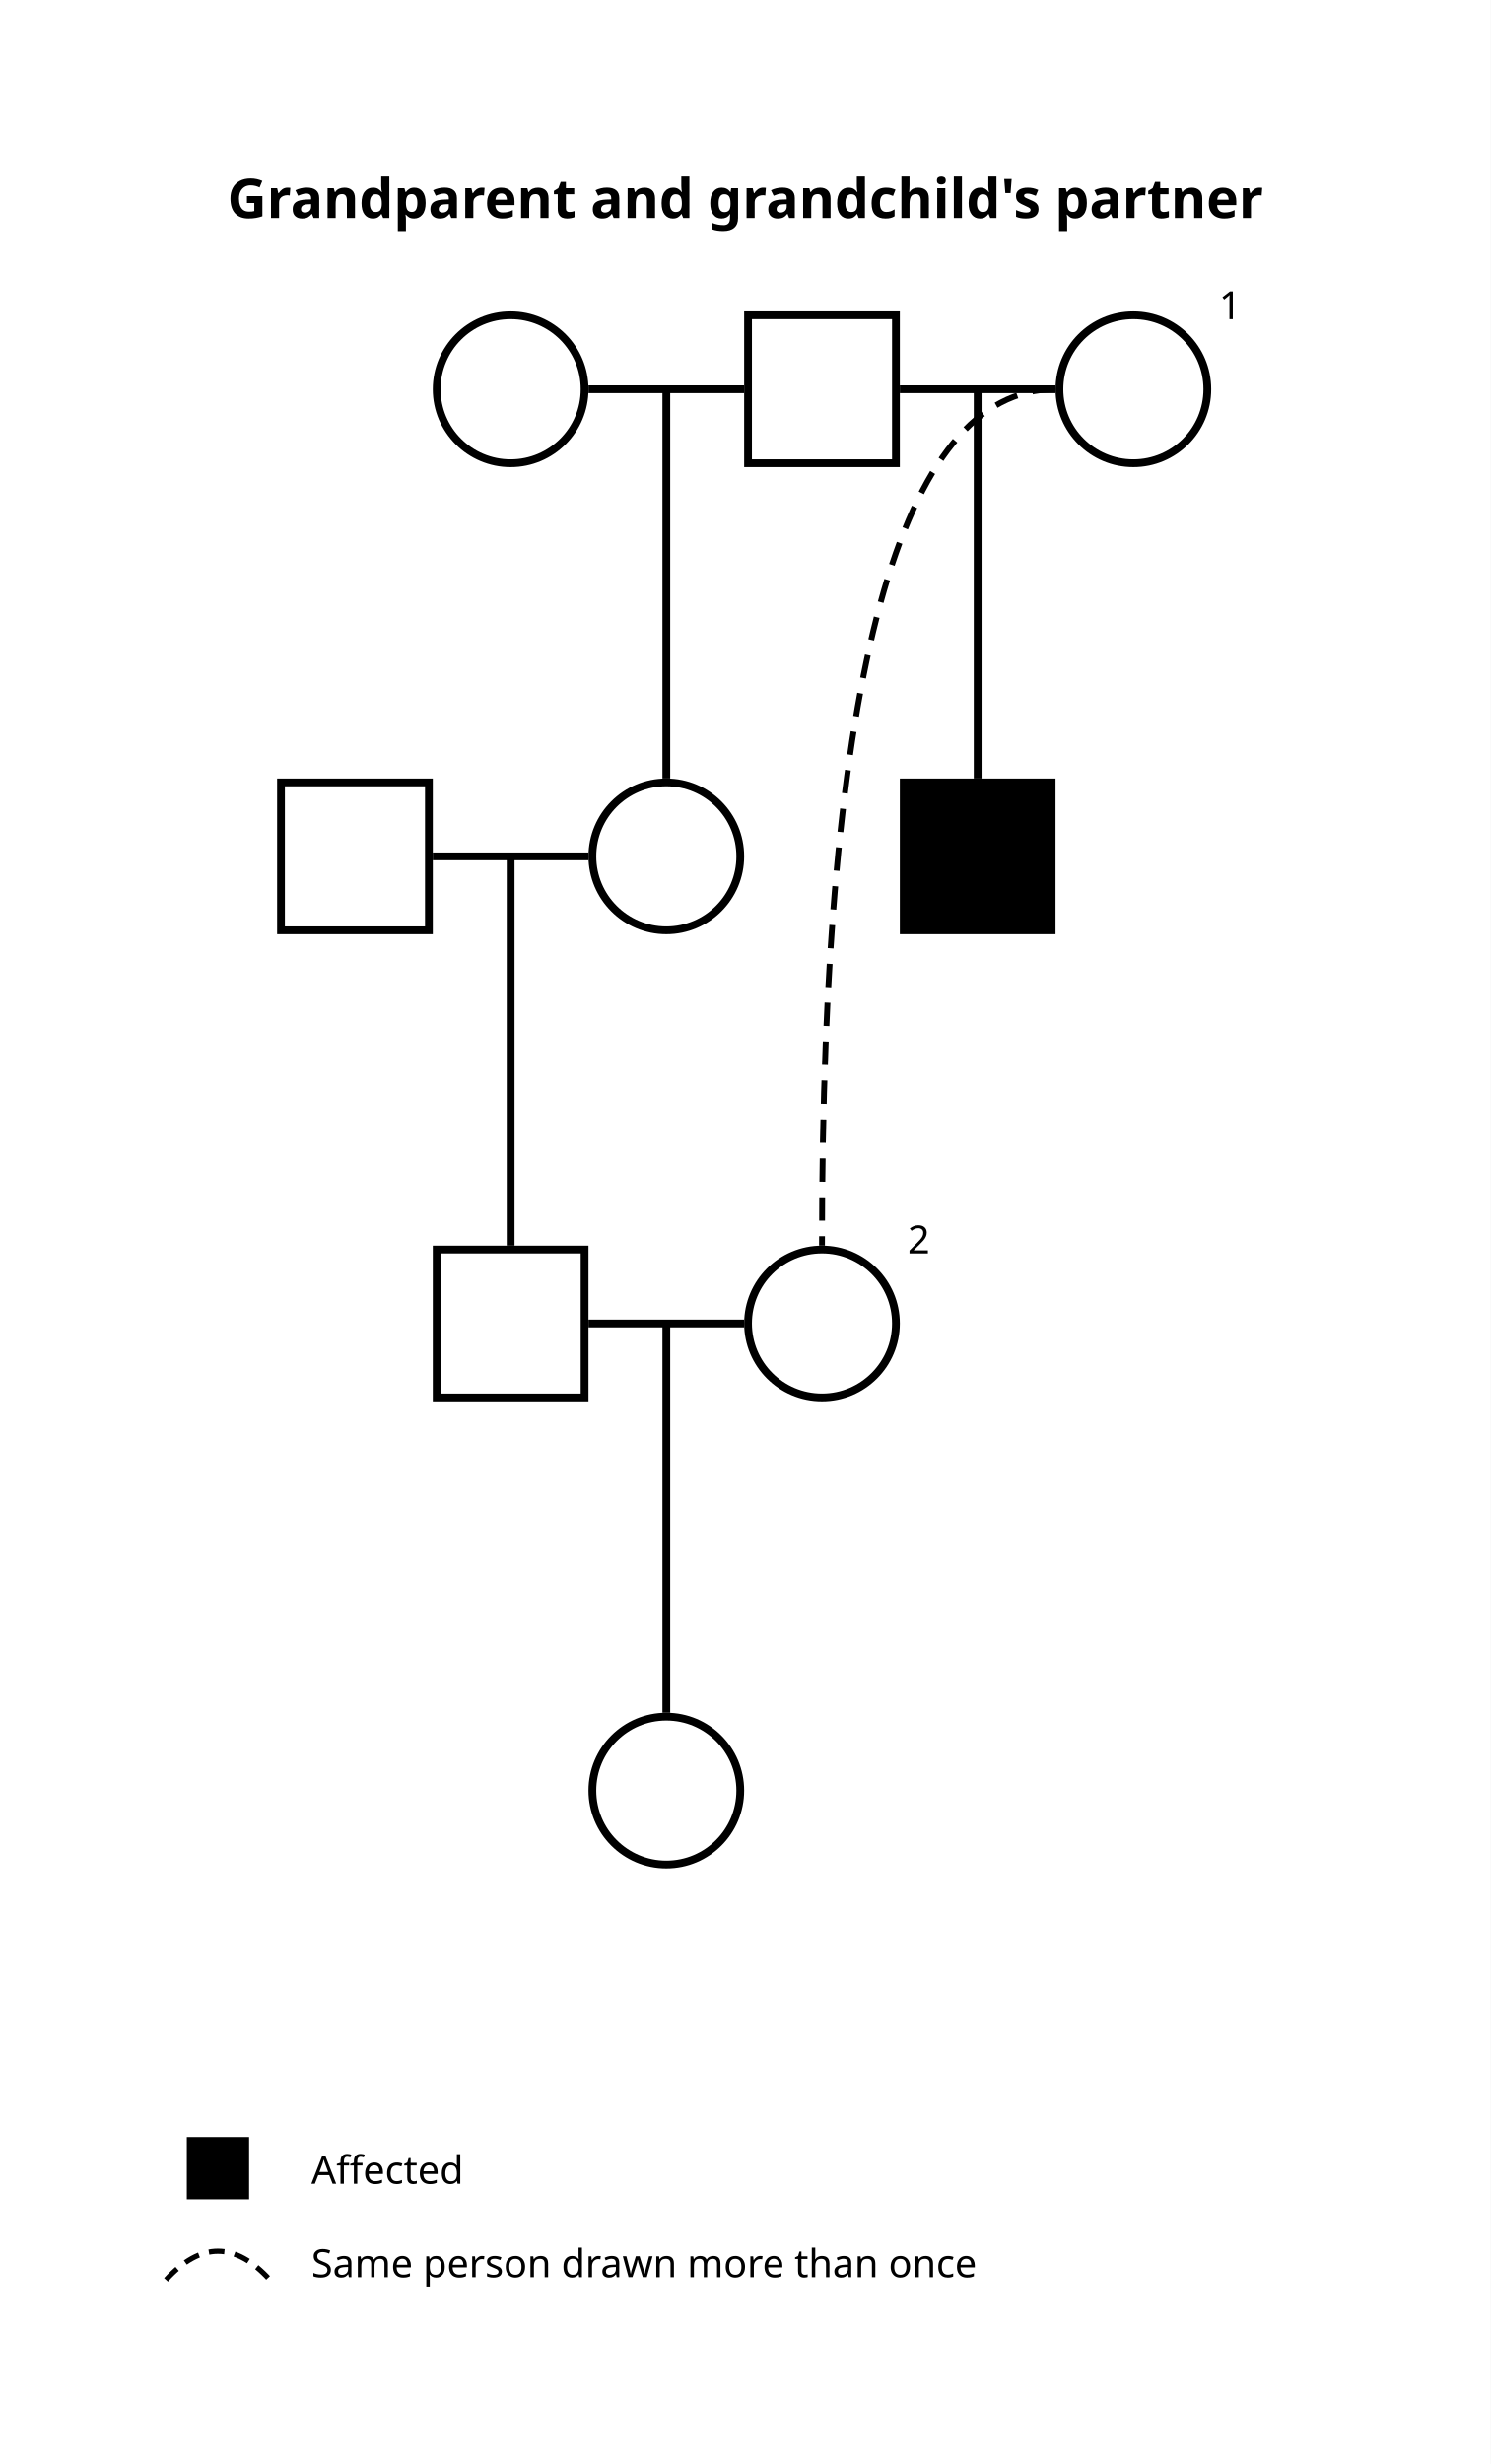
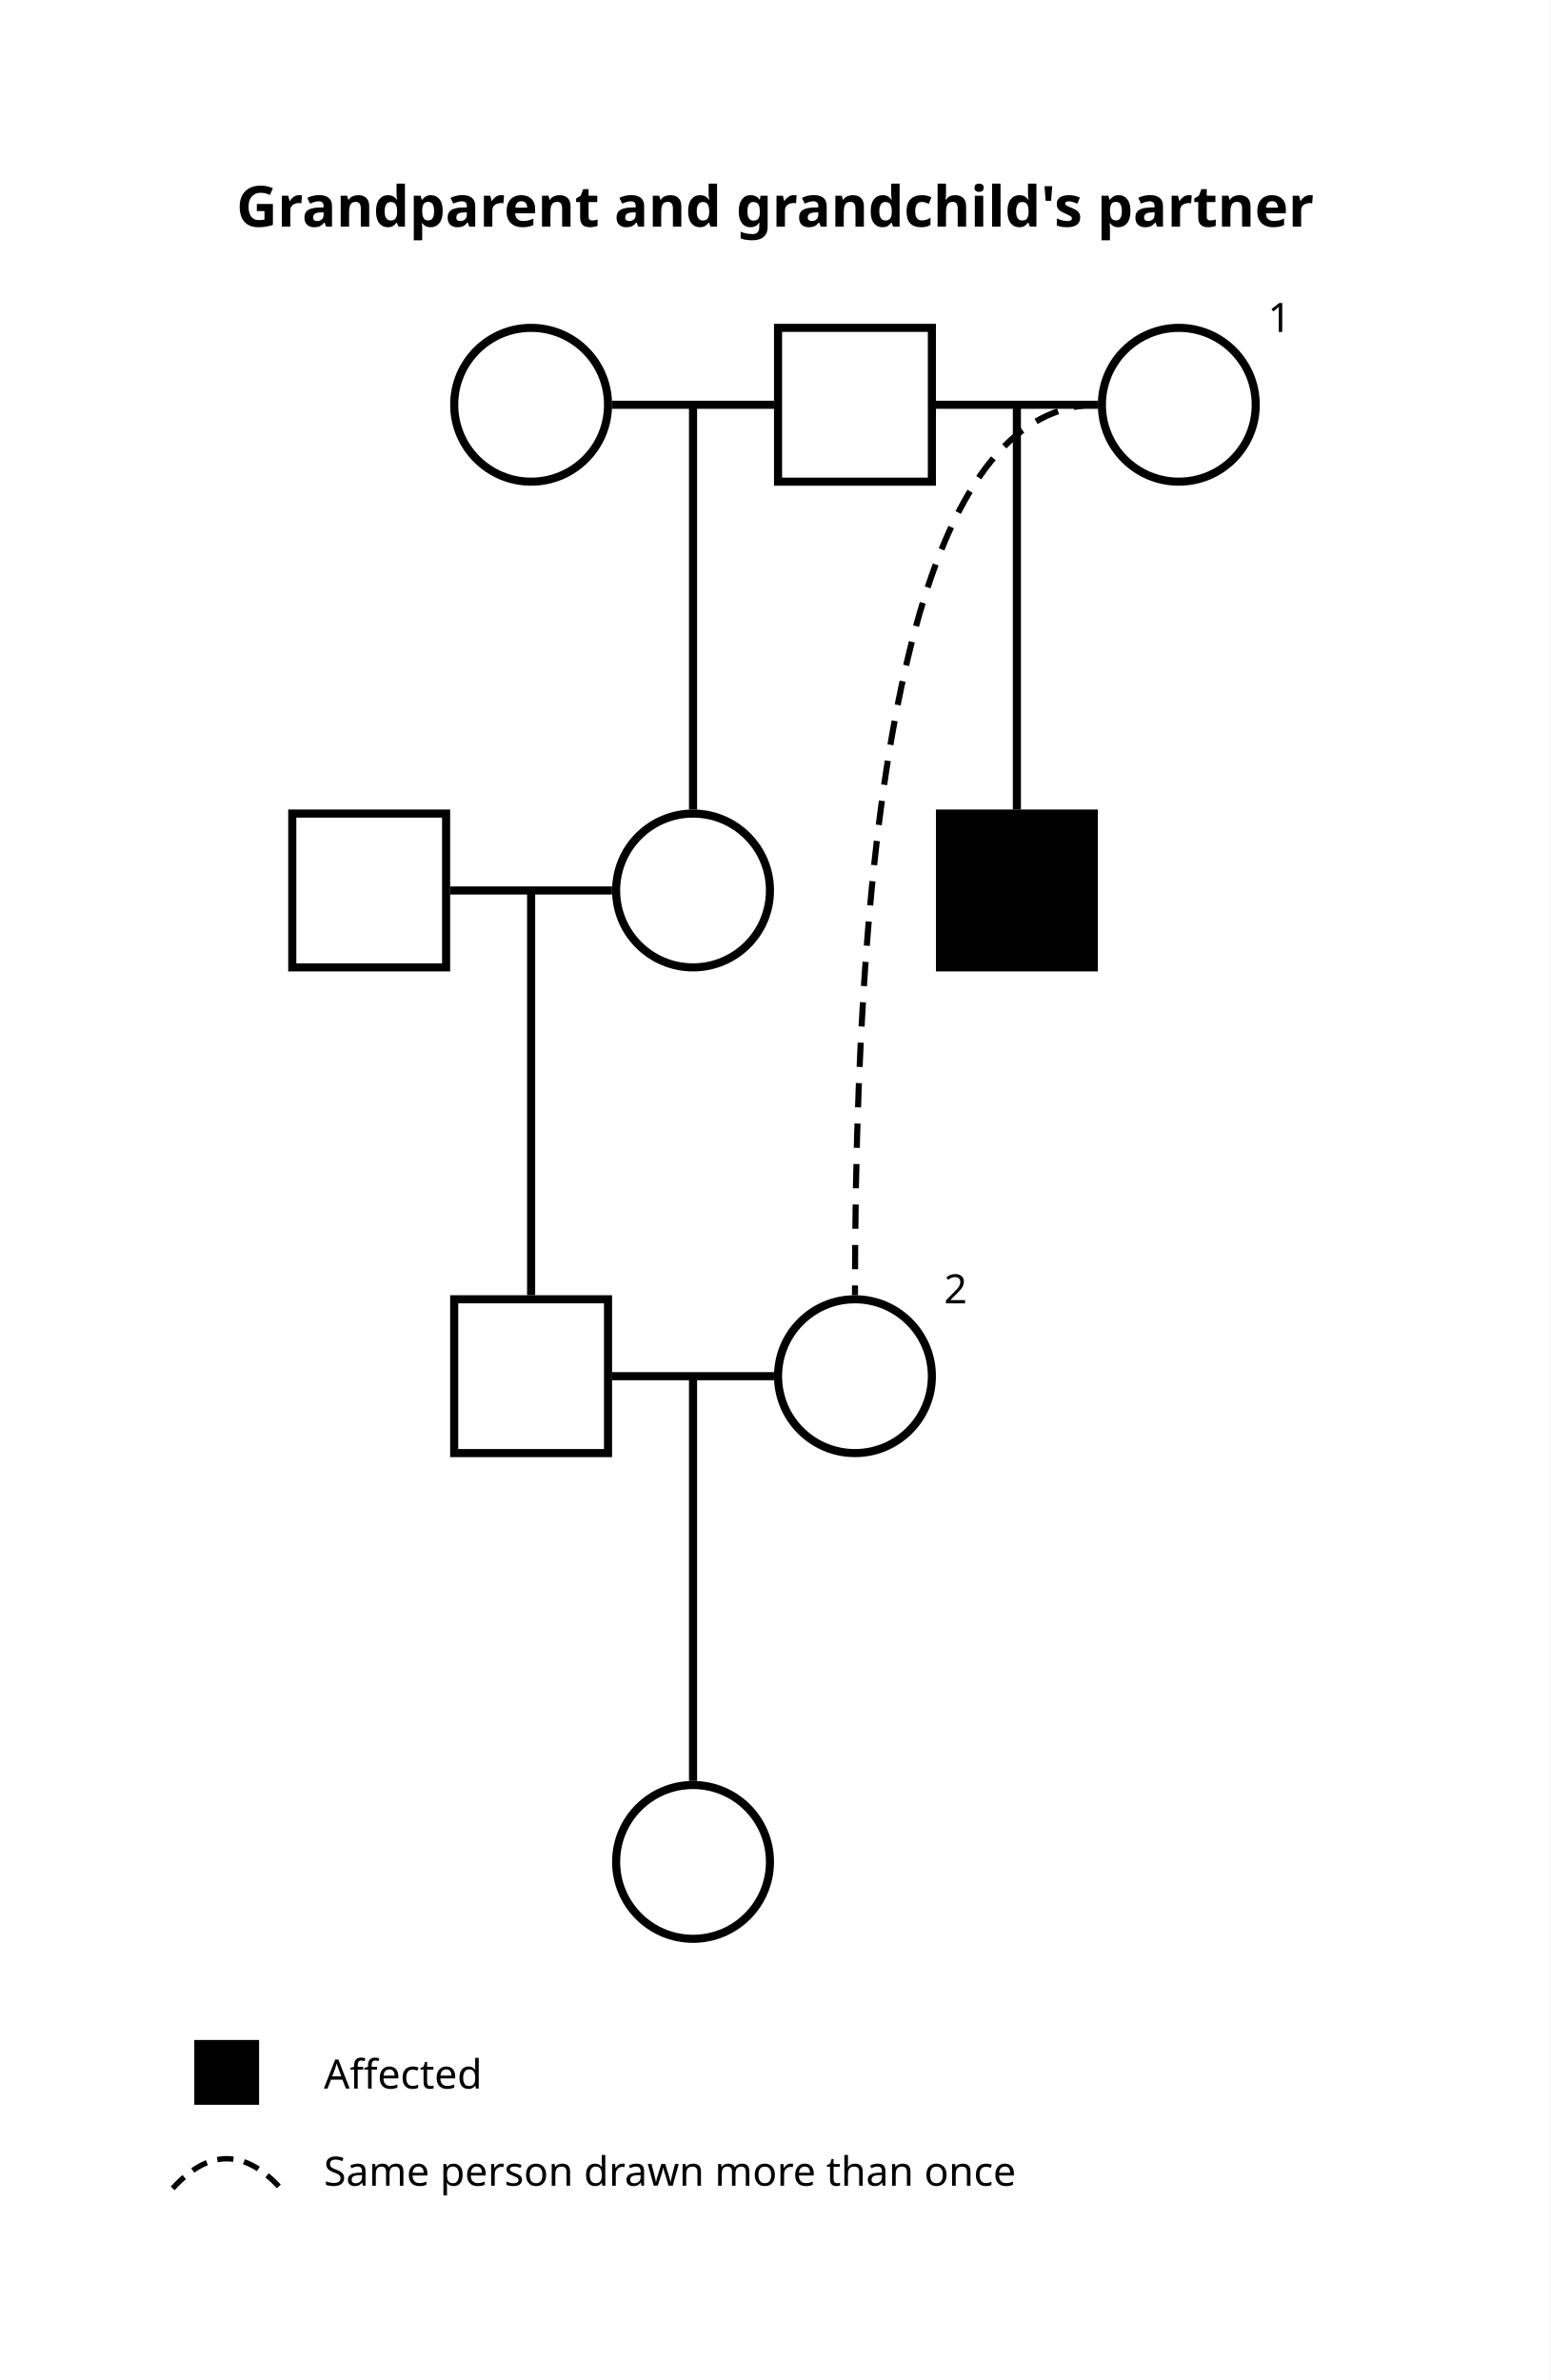
- <svg xmlns="http://www.w3.org/2000/svg" height="633" viewBox="0 0 383 633" width="383">
+ <svg xmlns="http://www.w3.org/2000/svg" height="588" viewBox="0 0 383 588" width="383">
  <defs>
    <marker id="proband-arrowhead" markerHeight="6" markerWidth="6" orient="auto" refX="6" refY="3">
      <path d="M 0 0 L 6 3 L 0 6 Z" fill="black" />
    </marker>
  </defs>
-   <rect fill="white" height="633" width="383" />
+   <rect fill="white" height="588" width="383" />
  <g class="chart-title">
    <text fill="black" font-family="sans-serif" font-size="14" font-weight="bold" style="user-select:none" text-anchor="middle" x="191.5" y="56">Grandparent and grandchild's partner</text>
  </g>
  <g transform="translate(91.2 100)">
    <g class="couple-lines">
      <path d="M 60 0 L 100 0" fill="none" stroke="black" stroke-width="2" />
      <path d="M 140 0 L 180 0" fill="none" stroke="black" stroke-width="2" />
      <path d="M 20 120 L 60 120" fill="none" stroke="black" stroke-width="2" />
      <path d="M 60 240 L 100 240" fill="none" stroke="black" stroke-width="2" />
    </g>
    <g class="sibship-lines">
      <path d="M 80 0 L 80 60 M 80 60 L 80 60 M 80 60 L 80 100" fill="none" stroke="black" stroke-width="2" />
      <path d="M 160 0 L 160 60 M 160 60 L 160 60 M 160 60 L 160 100" fill="none" stroke="black" stroke-width="2" />
      <path d="M 40 120 L 40 180 M 40 180 L 40 180 M 40 180 L 40 220" fill="none" stroke="black" stroke-width="2" />
      <path d="M 80 240 L 80 300 M 80 300 L 80 300 M 80 300 L 80 340" fill="none" stroke="black" stroke-width="2" />
    </g>
    <g class="duplicate-arcs">
      <path d="M 180 0 Q 120 0 120 220" fill="none" stroke="black" stroke-dasharray="6 4" stroke-width="1.5" />
    </g>
    <g class="symbols">
      <g transform="translate(40 0)">
        <g transform="translate(-20 -20)">
          <g>
            <g>
              <circle cx="20" cy="20" fill="white" r="19" stroke="black" stroke-width="2" />
            </g>
          </g>
        </g>
      </g>
      <g transform="translate(120 0)">
        <g transform="translate(-20 -20)">
          <g>
            <g>
              <rect fill="white" height="38" stroke="black" stroke-width="2" width="38" x="1" y="1" />
            </g>
          </g>
        </g>
      </g>
      <g transform="translate(200 0)">
        <g transform="translate(-20 -20)">
          <g>
            <g>
              <circle cx="20" cy="20" fill="white" r="19" stroke="black" stroke-width="2" />
            </g>
          </g>
          <text data-copy-number="1" fill="black" font-family="sans-serif" font-size="10" style="pointer-events:none;user-select:none" x="42" y="2">1</text>
        </g>
      </g>
      <g transform="translate(0 120)">
        <g transform="translate(-20 -20)">
          <g>
            <g>
              <rect fill="white" height="38" stroke="black" stroke-width="2" width="38" x="1" y="1" />
            </g>
          </g>
        </g>
      </g>
      <g transform="translate(80 120)">
        <g transform="translate(-20 -20)">
          <g>
            <g>
              <circle cx="20" cy="20" fill="white" r="19" stroke="black" stroke-width="2" />
            </g>
          </g>
        </g>
      </g>
      <g transform="translate(160 120)">
        <g transform="translate(-20 -20)">
          <g>
            <g>
              <rect fill="black" height="38" stroke="black" stroke-width="2" width="38" x="1" y="1" />
            </g>
          </g>
        </g>
      </g>
      <g transform="translate(40 240)">
        <g transform="translate(-20 -20)">
          <g>
            <g>
              <rect fill="white" height="38" stroke="black" stroke-width="2" width="38" x="1" y="1" />
            </g>
          </g>
        </g>
      </g>
      <g transform="translate(120 240)">
        <g transform="translate(-20 -20)">
          <g>
            <g>
              <circle cx="20" cy="20" fill="white" r="19" stroke="black" stroke-width="2" />
            </g>
          </g>
          <text data-copy-number="2" fill="black" font-family="sans-serif" font-size="10" style="pointer-events:none;user-select:none" x="42" y="2">2</text>
        </g>
      </g>
      <g transform="translate(80 360)">
        <g transform="translate(-20 -20)">
          <g>
            <g>
              <circle cx="20" cy="20" fill="white" r="19" stroke="black" stroke-width="2" />
            </g>
          </g>
        </g>
      </g>
    </g>
  </g>
-   <g class="pedigree-key" transform="translate(0 545)">
+   <g class="pedigree-key" data-box="40 500 232 48" data-key-position="bottom-left" transform="translate(0 500)">
    <g transform="translate(56 12) scale(0.667) translate(-14 -14)">
      <svg height="28" viewBox="-2 -2 28 28" width="28">
        <rect fill="black" height="22" stroke="black" stroke-width="2" width="22" x="1" y="1" />
      </svg>
    </g>
    <text fill="black" font-family="sans-serif" font-size="10" x="80" y="16">Affected</text>
    <g transform="translate(56 36) scale(0.667) translate(-24 -10)">
      <svg height="20" viewBox="0 0 48 20" width="48">
        <path d="M 4 17 Q 24 -5 44 17" fill="none" stroke="black" stroke-dasharray="6 4" stroke-width="2" />
      </svg>
    </g>
    <text fill="black" font-family="sans-serif" font-size="10" x="80" y="40">Same person drawn more than once</text>
  </g>
</svg>
